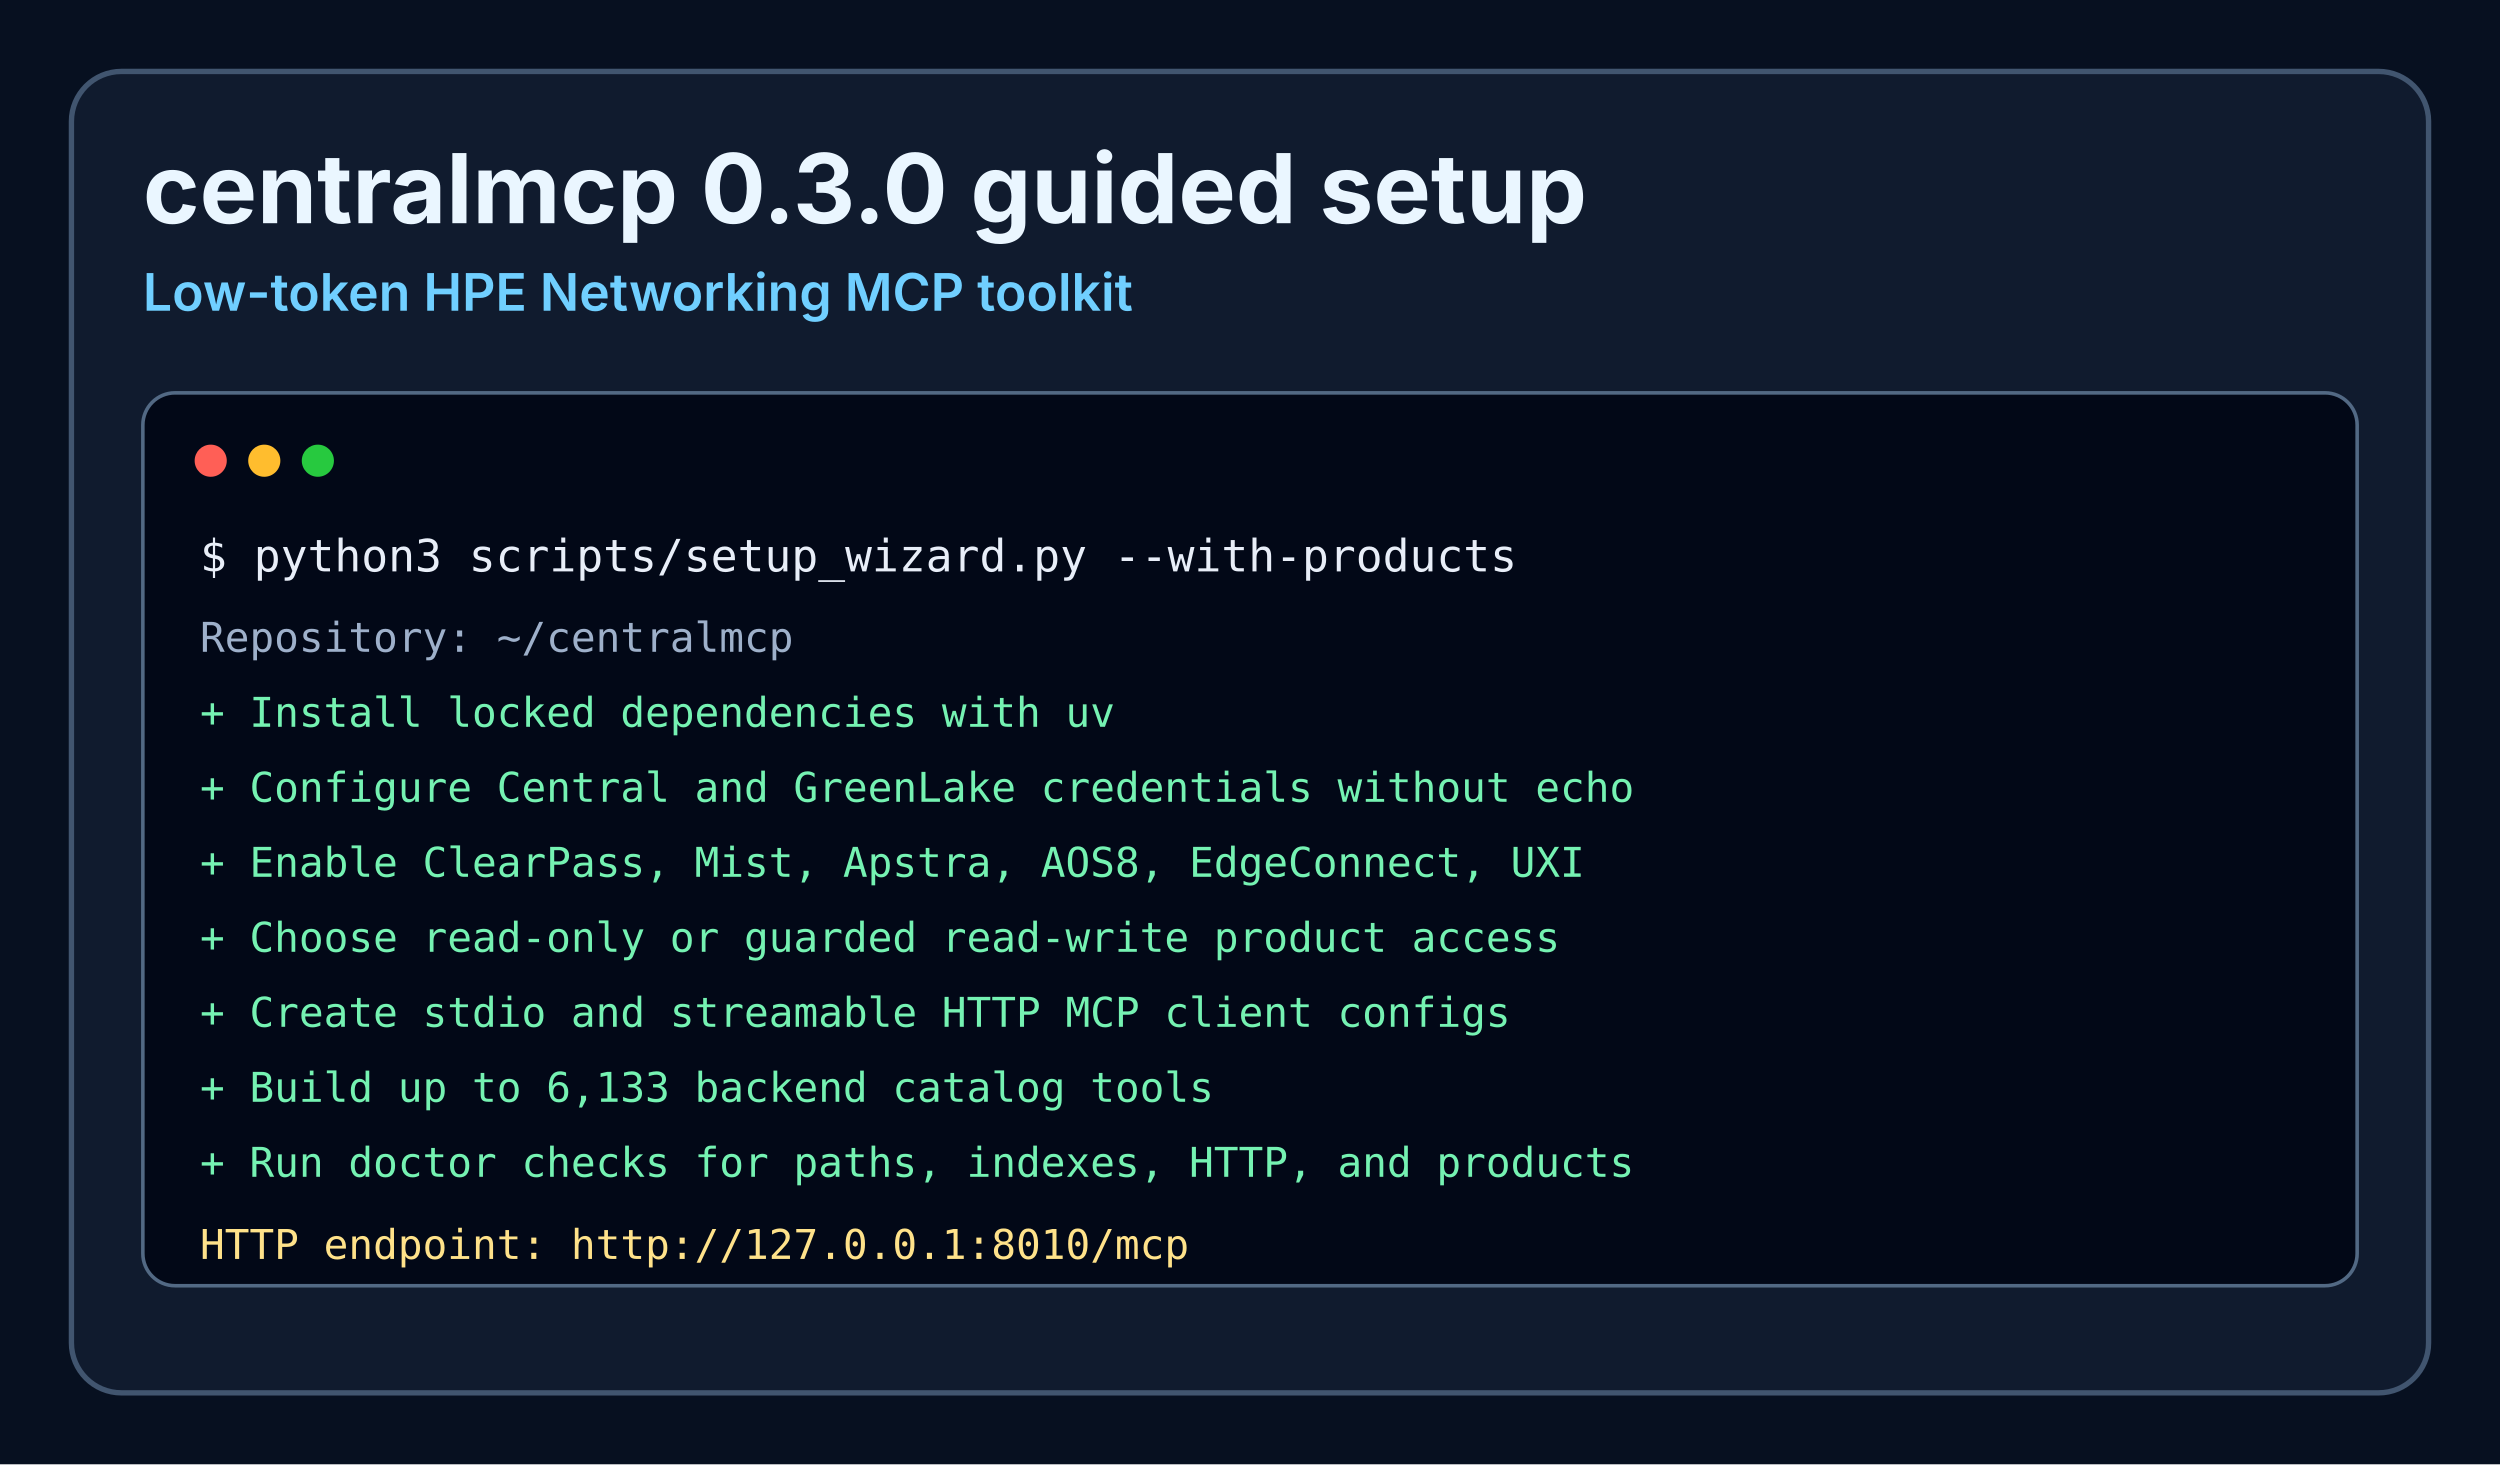
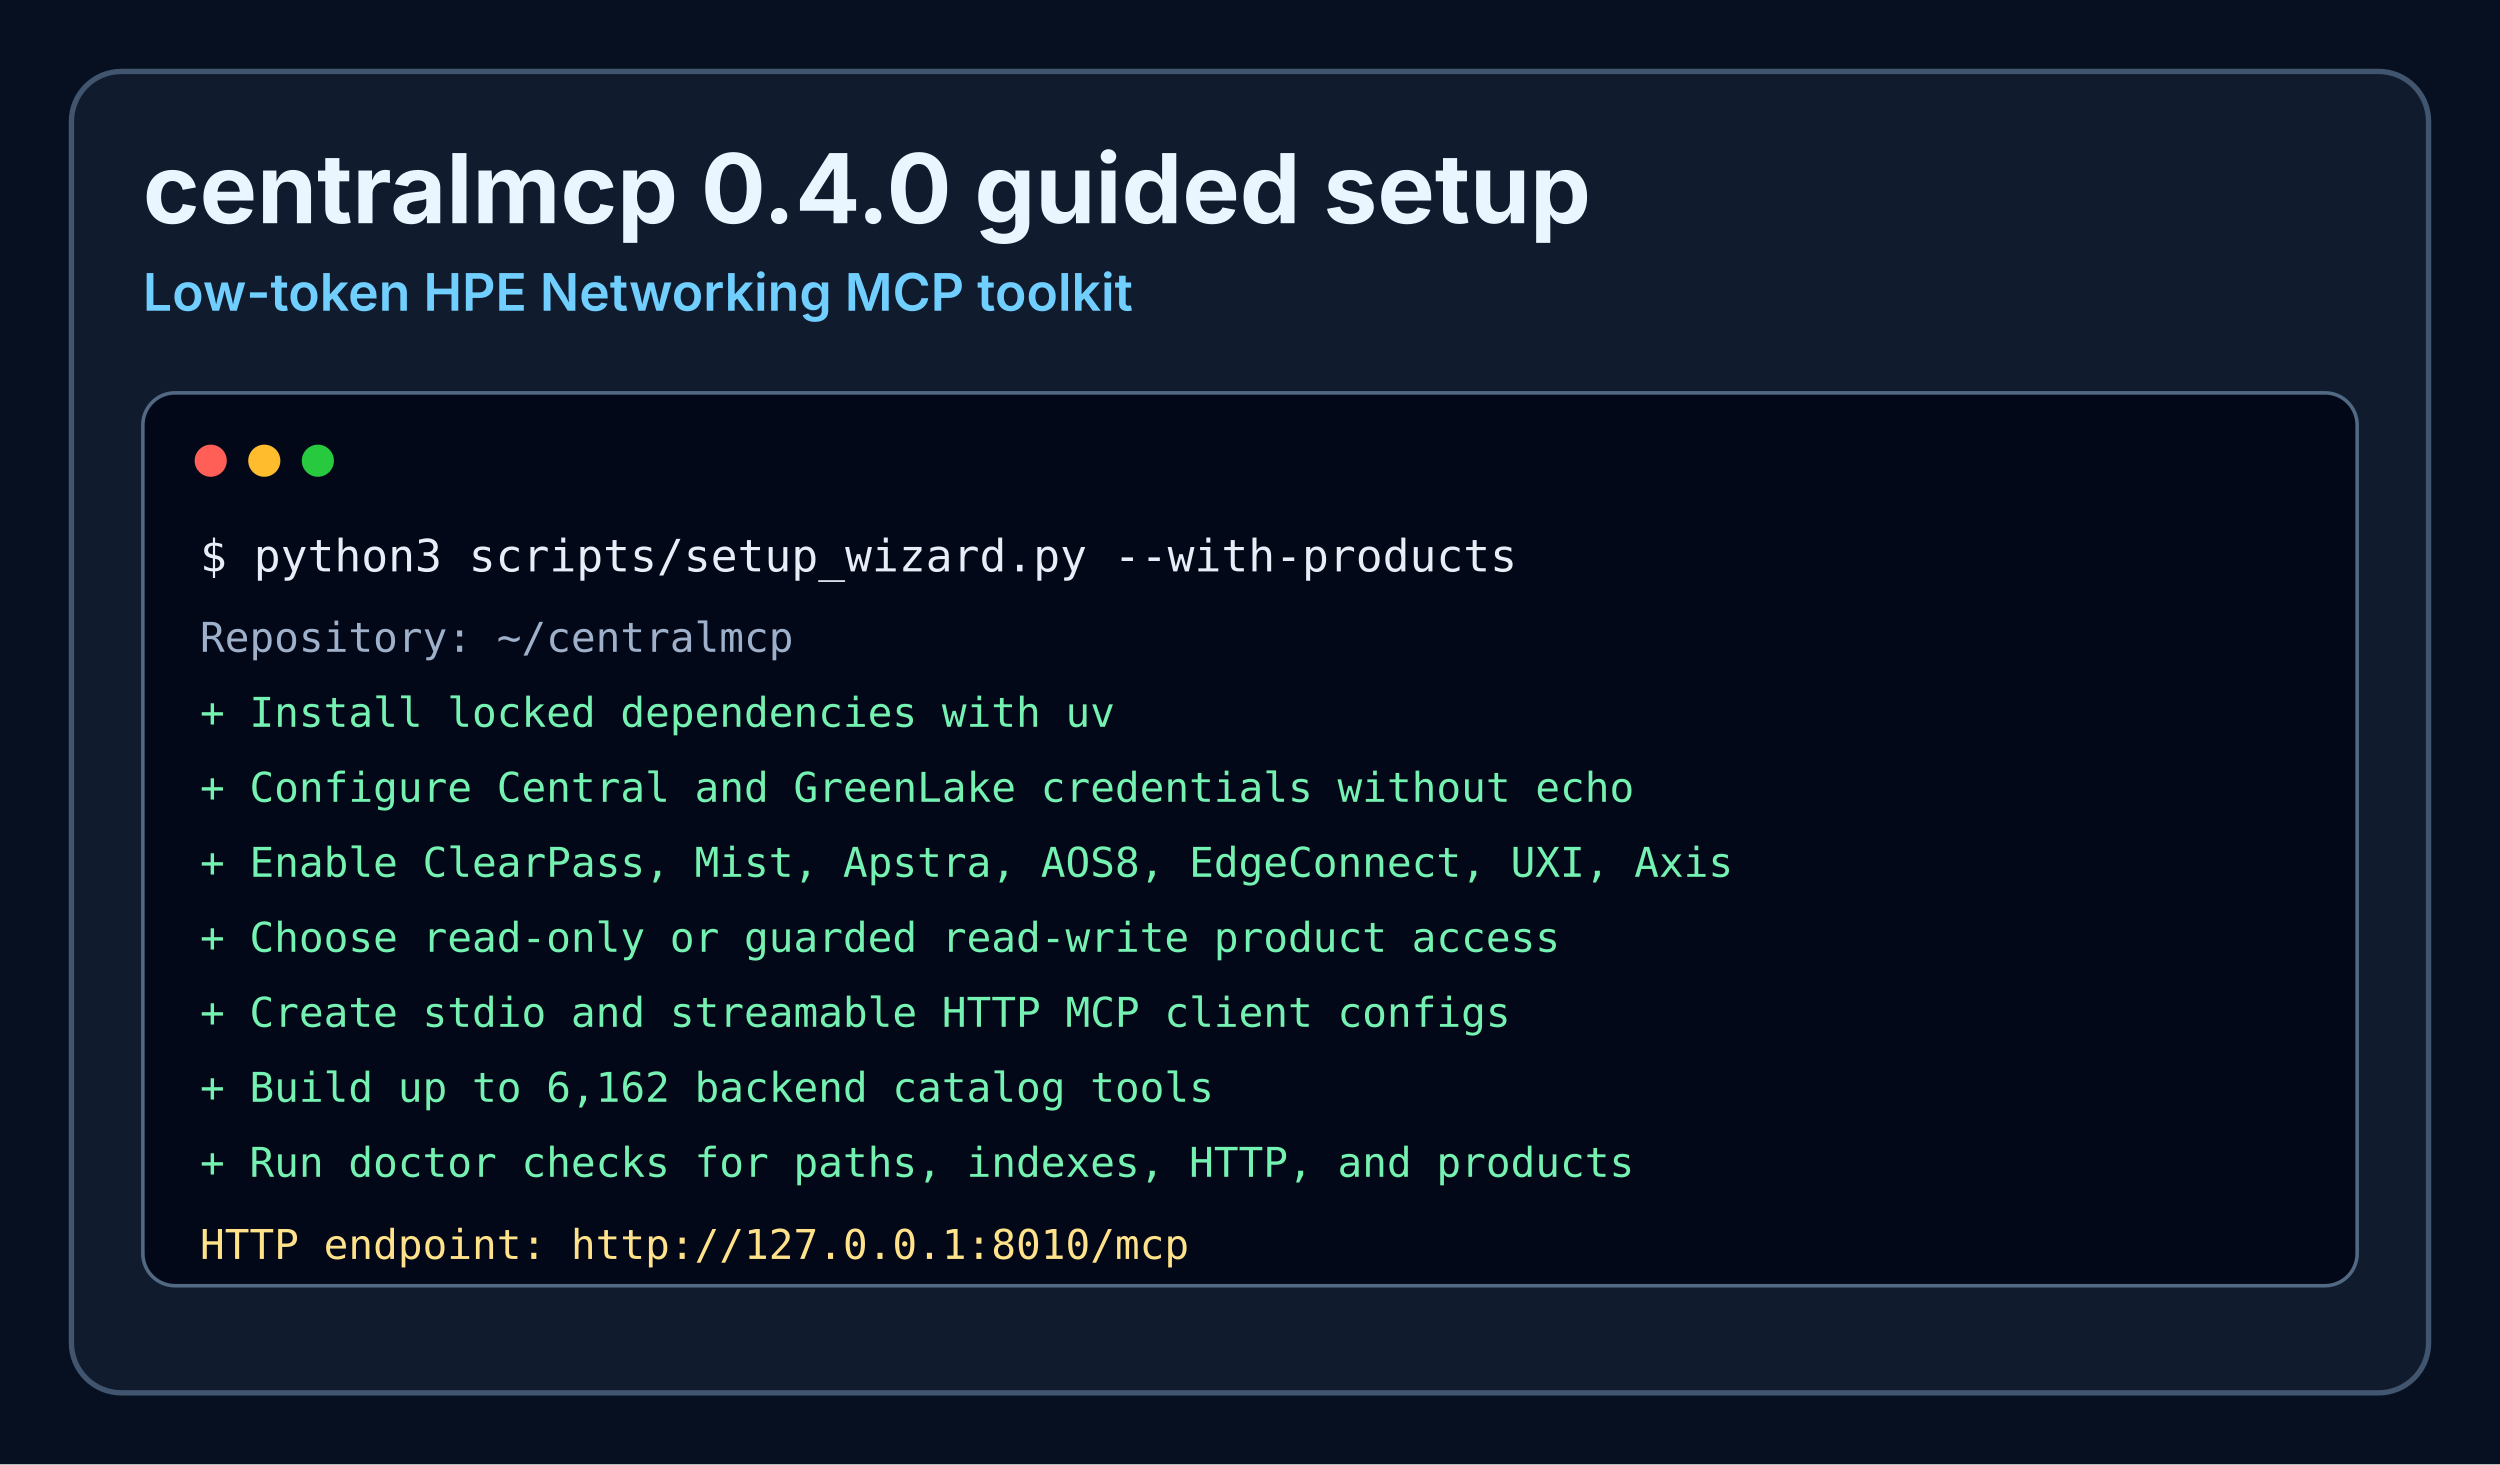
<svg xmlns="http://www.w3.org/2000/svg" width="1400" height="820" viewBox="0 0 1400 820" role="img" aria-labelledby="title desc">
  <defs>
    <style>
      .title { font: 700 54px -apple-system, BlinkMacSystemFont, "Segoe UI", sans-serif; fill: #eaf6ff; }
      .subtitle { font: 600 29px -apple-system, BlinkMacSystemFont, "Segoe UI", sans-serif; fill: #70cfff; }
      .mono { font: 25px "SFMono-Regular", Consolas, monospace; fill: #e8eef8; }
      .dim { font: 23px "SFMono-Regular", Consolas, monospace; fill: #9eb0ca; }
      .ok { font: 23px "SFMono-Regular", Consolas, monospace; fill: #75f2b2; }
      .info { font: 23px "SFMono-Regular", Consolas, monospace; fill: #ffe28a; }
    </style>
  </defs>
  <rect width="1400" height="820" fill="#071020" />
  <rect x="40" y="40" width="1320" height="740" rx="28" fill="#101b2e" stroke="#41556f" stroke-width="3" />
-   <text x="80" y="125" class="title">centralmcp 0.3.0 guided setup</text>
+   <text x="80" y="125" class="title">centralmcp 0.4.0 guided setup</text>
  <text x="80" y="174" class="subtitle">Low-token HPE Networking MCP toolkit</text>
  <rect x="80" y="220" width="1240" height="500" rx="18" fill="#020817" stroke="#526984" stroke-width="2" />
  <circle cx="118" cy="258" r="9" fill="#ff5f56" />
  <circle cx="148" cy="258" r="9" fill="#ffbd2e" />
  <circle cx="178" cy="258" r="9" fill="#27c93f" />
  <text x="112" y="320" class="mono">$ python3 scripts/setup_wizard.py --with-products</text>
  <text x="112" y="365" class="dim">Repository: ~/centralmcp</text>
  <text x="112" y="407" class="ok">+ Install locked dependencies with uv</text>
  <text x="112" y="449" class="ok">+ Configure Central and GreenLake credentials without echo</text>
-   <text x="112" y="491" class="ok">+ Enable ClearPass, Mist, Apstra, AOS8, EdgeConnect, UXI</text>
+   <text x="112" y="491" class="ok">+ Enable ClearPass, Mist, Apstra, AOS8, EdgeConnect, UXI, Axis</text>
  <text x="112" y="533" class="ok">+ Choose read-only or guarded read-write product access</text>
  <text x="112" y="575" class="ok">+ Create stdio and streamable HTTP MCP client configs</text>
-   <text x="112" y="617" class="ok">+ Build up to 6,133 backend catalog tools</text>
+   <text x="112" y="617" class="ok">+ Build up to 6,162 backend catalog tools</text>
  <text x="112" y="659" class="ok">+ Run doctor checks for paths, indexes, HTTP, and products</text>
  <text x="112" y="705" class="info">HTTP endpoint: http://127.0.0.1:8010/mcp</text>
</svg>
